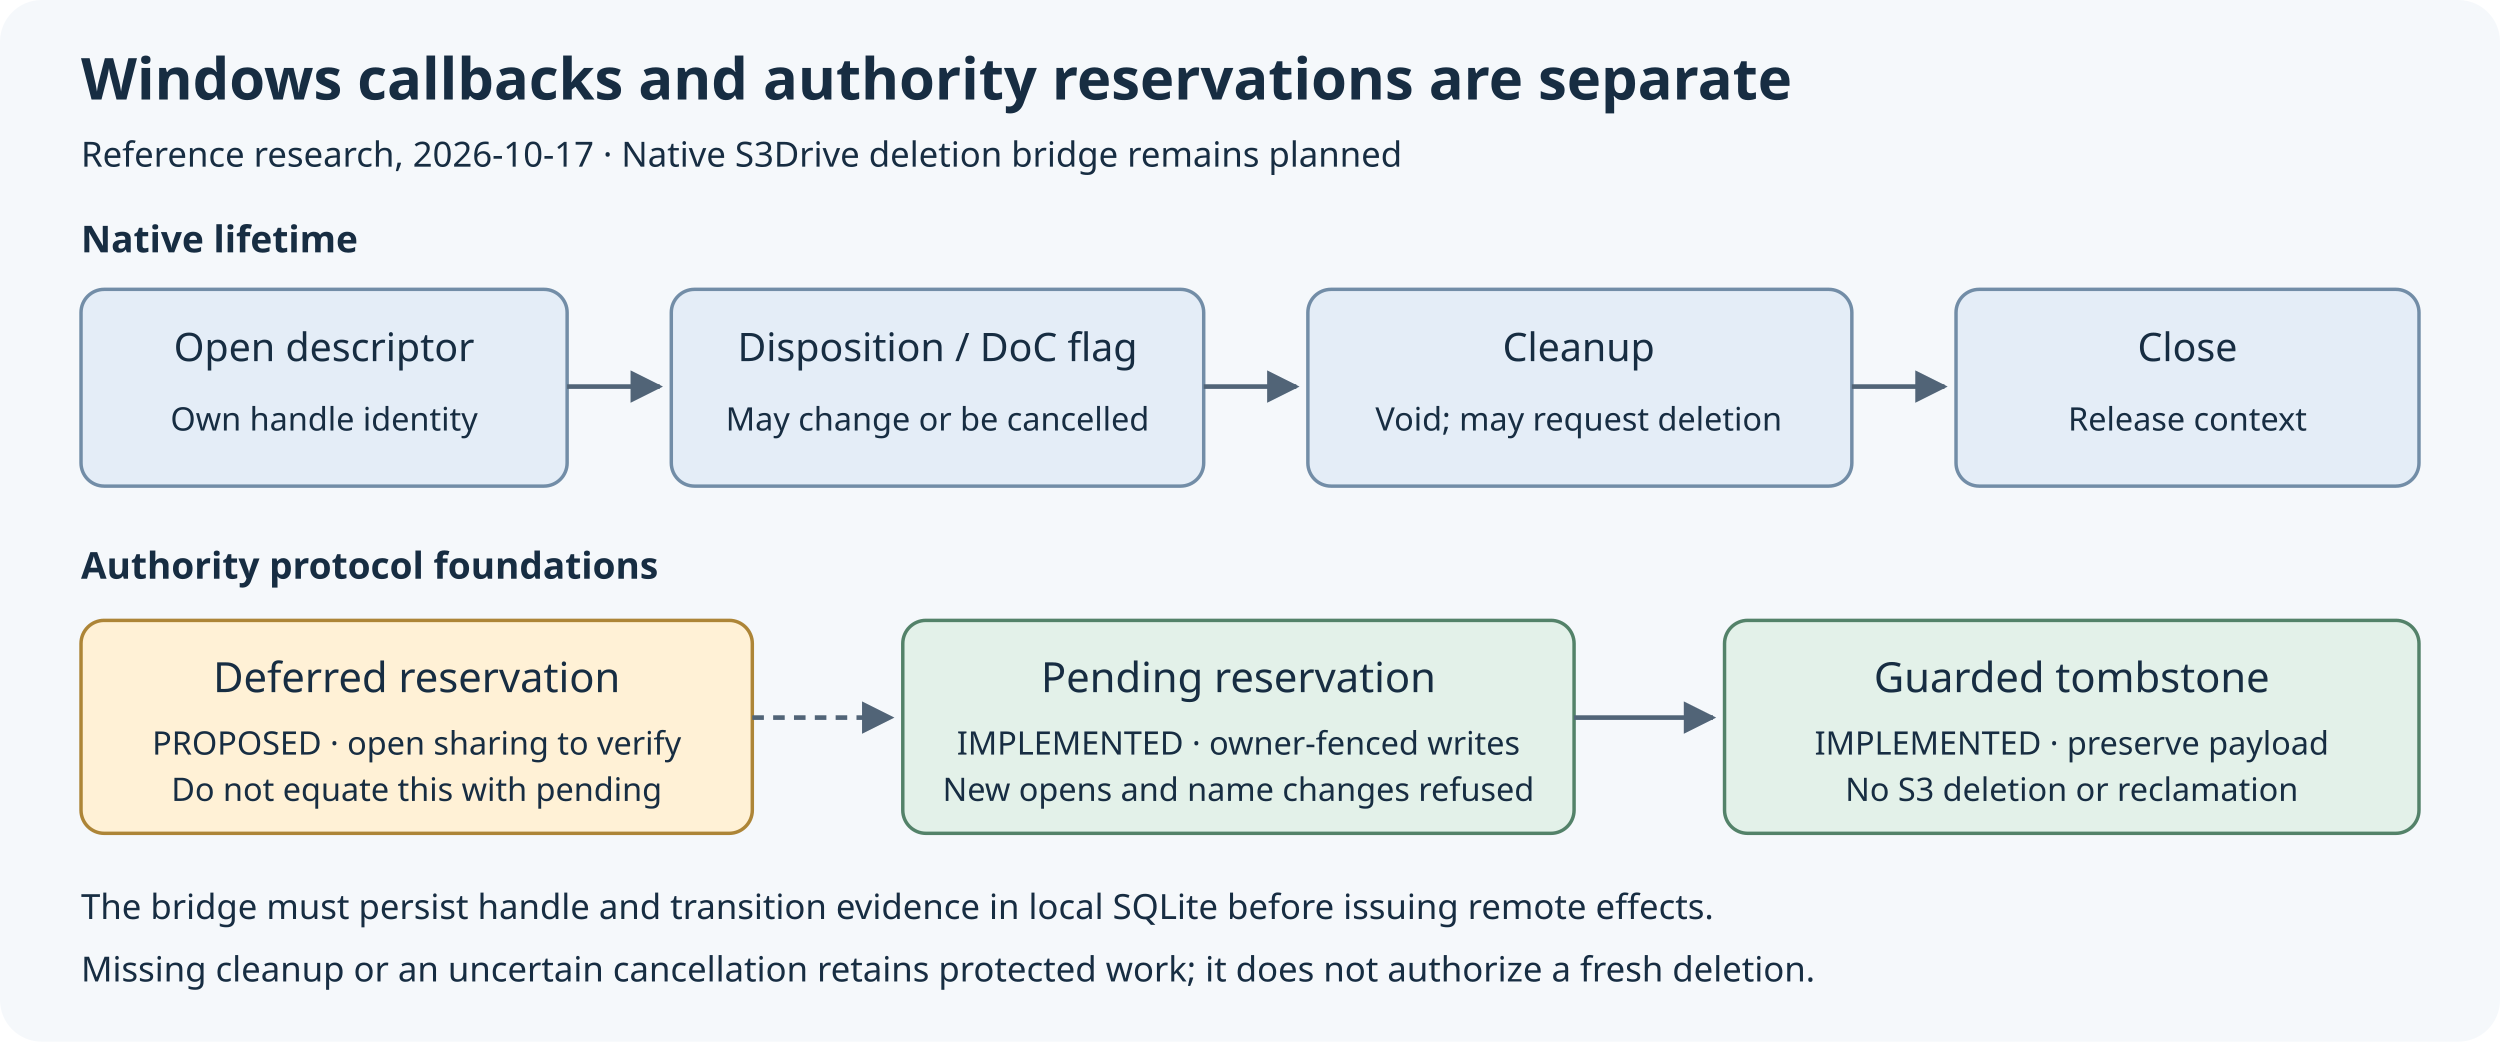
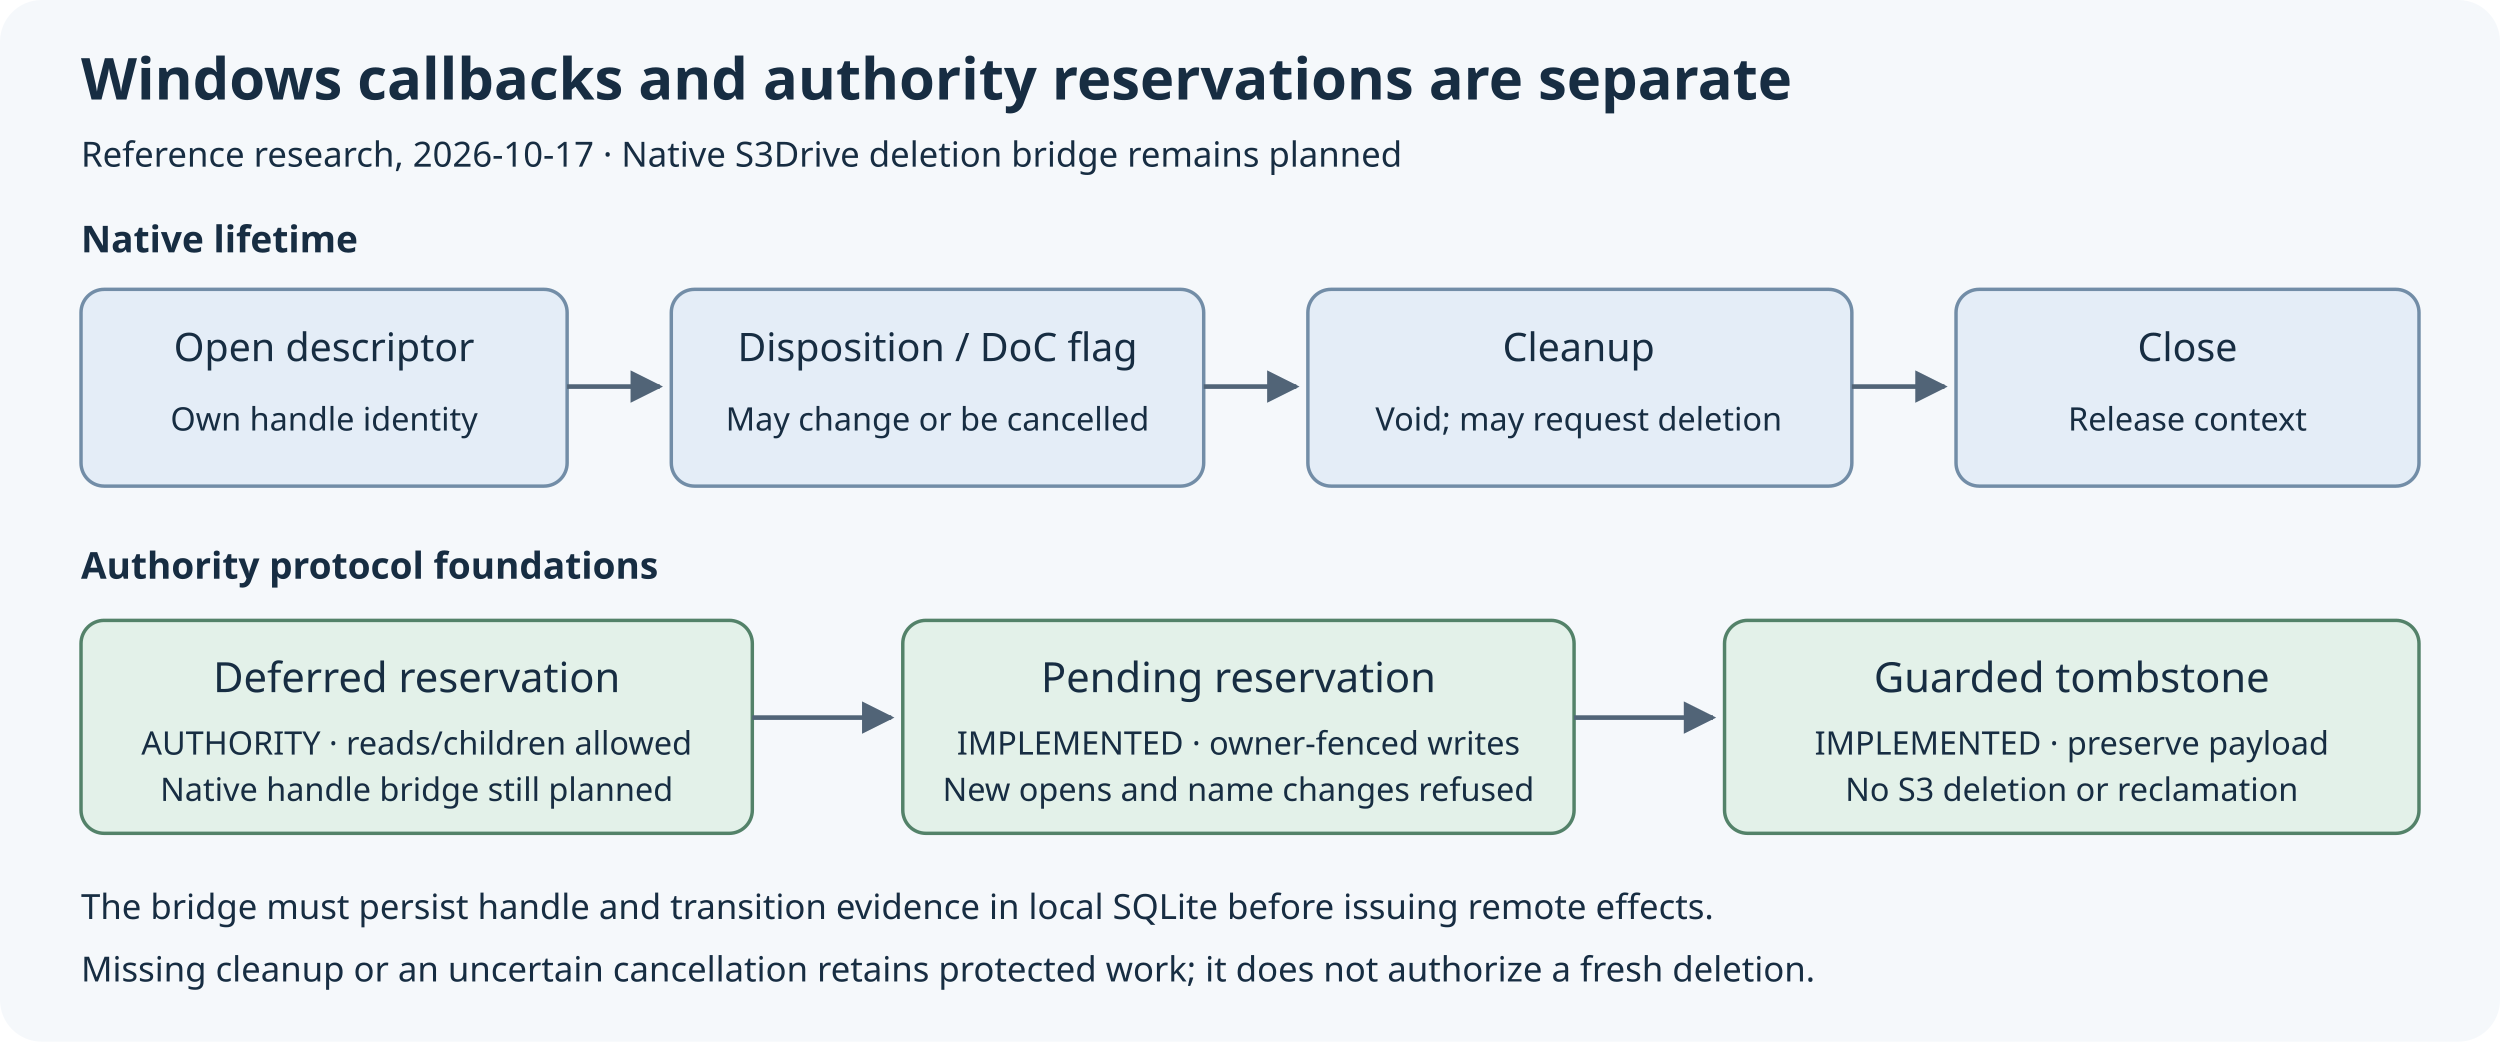
<svg xmlns="http://www.w3.org/2000/svg" width="1080" height="450" viewBox="0 0 1080 450">
  <defs>
    <marker id="arrow" viewBox="0 0 10 10" refX="9" refY="5" markerWidth="7" markerHeight="7" orient="auto-start-reverse">
      <path d="M 0 0 L 10 5 L 0 10 z" fill="#516477" />
    </marker>
  </defs>
  <rect width="1080" height="450" rx="18" fill="#f5f8fb" />
  <g font-family="sans-serif" fill="#172d42">
    <text x="35" y="43" font-size="25" font-weight="bold">Windows callbacks and authority reservations are separate</text>
    <text x="35" y="72" font-size="15">Reference research, 2026-10-17 · Native S3Drive deletion bridge remains planned</text>
    <text x="35" y="109" font-size="16" font-weight="bold">Native lifetime</text>
    <g fill="#e4edf7" stroke="#728da7" stroke-width="1.5">
      <rect x="35" y="125" width="210" height="85" rx="10" />
      <rect x="290" y="125" width="230" height="85" rx="10" />
      <rect x="565" y="125" width="235" height="85" rx="10" />
      <rect x="845" y="125" width="200" height="85" rx="10" />
    </g>
    <g font-size="17" text-anchor="middle">
      <text x="140" y="156">Open descriptor</text>
      <text x="405" y="156">Disposition / DoC flag</text>
      <text x="682" y="156">Cleanup</text>
      <text x="945" y="156">Close</text>
    </g>
    <g font-size="14" text-anchor="middle">
      <text x="140" y="186">Own handle identity</text>
      <text x="405" y="186">May change or be cancelled</text>
      <text x="682" y="186">Void; may request deletion</text>
      <text x="945" y="186">Release context</text>
    </g>
    <g stroke="#516477" stroke-width="2" marker-end="url(#arrow)">
      <path d="M245 167 H285" />
      <path d="M520 167 H560" />
      <path d="M800 167 H840" />
    </g>
    <text x="35" y="250" font-size="16" font-weight="bold">Authority protocol foundations</text>
    <g stroke-width="1.5">
-       <rect x="35" y="268" width="290" height="92" rx="10" fill="#fff1d6" stroke="#ad8537" />
+       <rect x="35" y="268" width="290" height="92" rx="10" fill="#e3f1e9" stroke="#538269" />
      <rect x="390" y="268" width="290" height="92" rx="10" fill="#e3f1e9" stroke="#538269" />
      <rect x="745" y="268" width="300" height="92" rx="10" fill="#e3f1e9" stroke="#538269" />
    </g>
    <g font-size="18" text-anchor="middle">
      <text x="180" y="299">Deferred reservation</text>
      <text x="535" y="299">Pending reservation</text>
      <text x="895" y="299">Guarded tombstone</text>
    </g>
    <g font-size="14" text-anchor="middle">
-       <text x="180" y="326">PROPOSED · open sharing to verify</text>
+       <text x="180" y="326">AUTHORITY · reads/children allowed</text>
      <text x="535" y="326">IMPLEMENTED · owner-fenced writes</text>
      <text x="895" y="326">IMPLEMENTED · preserve payload</text>
-       <text x="180" y="346">Do not equate this with pending</text>
+       <text x="180" y="346">Native handle bridge still planned</text>
      <text x="535" y="346">New opens and name changes refused</text>
      <text x="895" y="346">No S3 deletion or reclamation</text>
    </g>
    <g stroke="#516477" stroke-width="2" marker-end="url(#arrow)">
-       <path d="M325 310 H385" stroke-dasharray="5 4" />
+       <path d="M325 310 H385" />
      <path d="M680 310 H740" />
    </g>
    <text x="35" y="397" font-size="15">The bridge must persist handle and transition evidence in local SQLite before issuing remote effects.</text>
    <text x="35" y="424" font-size="15">Missing cleanup or an uncertain cancellation retains protected work; it does not authorize a fresh deletion.</text>
  </g>
</svg>
